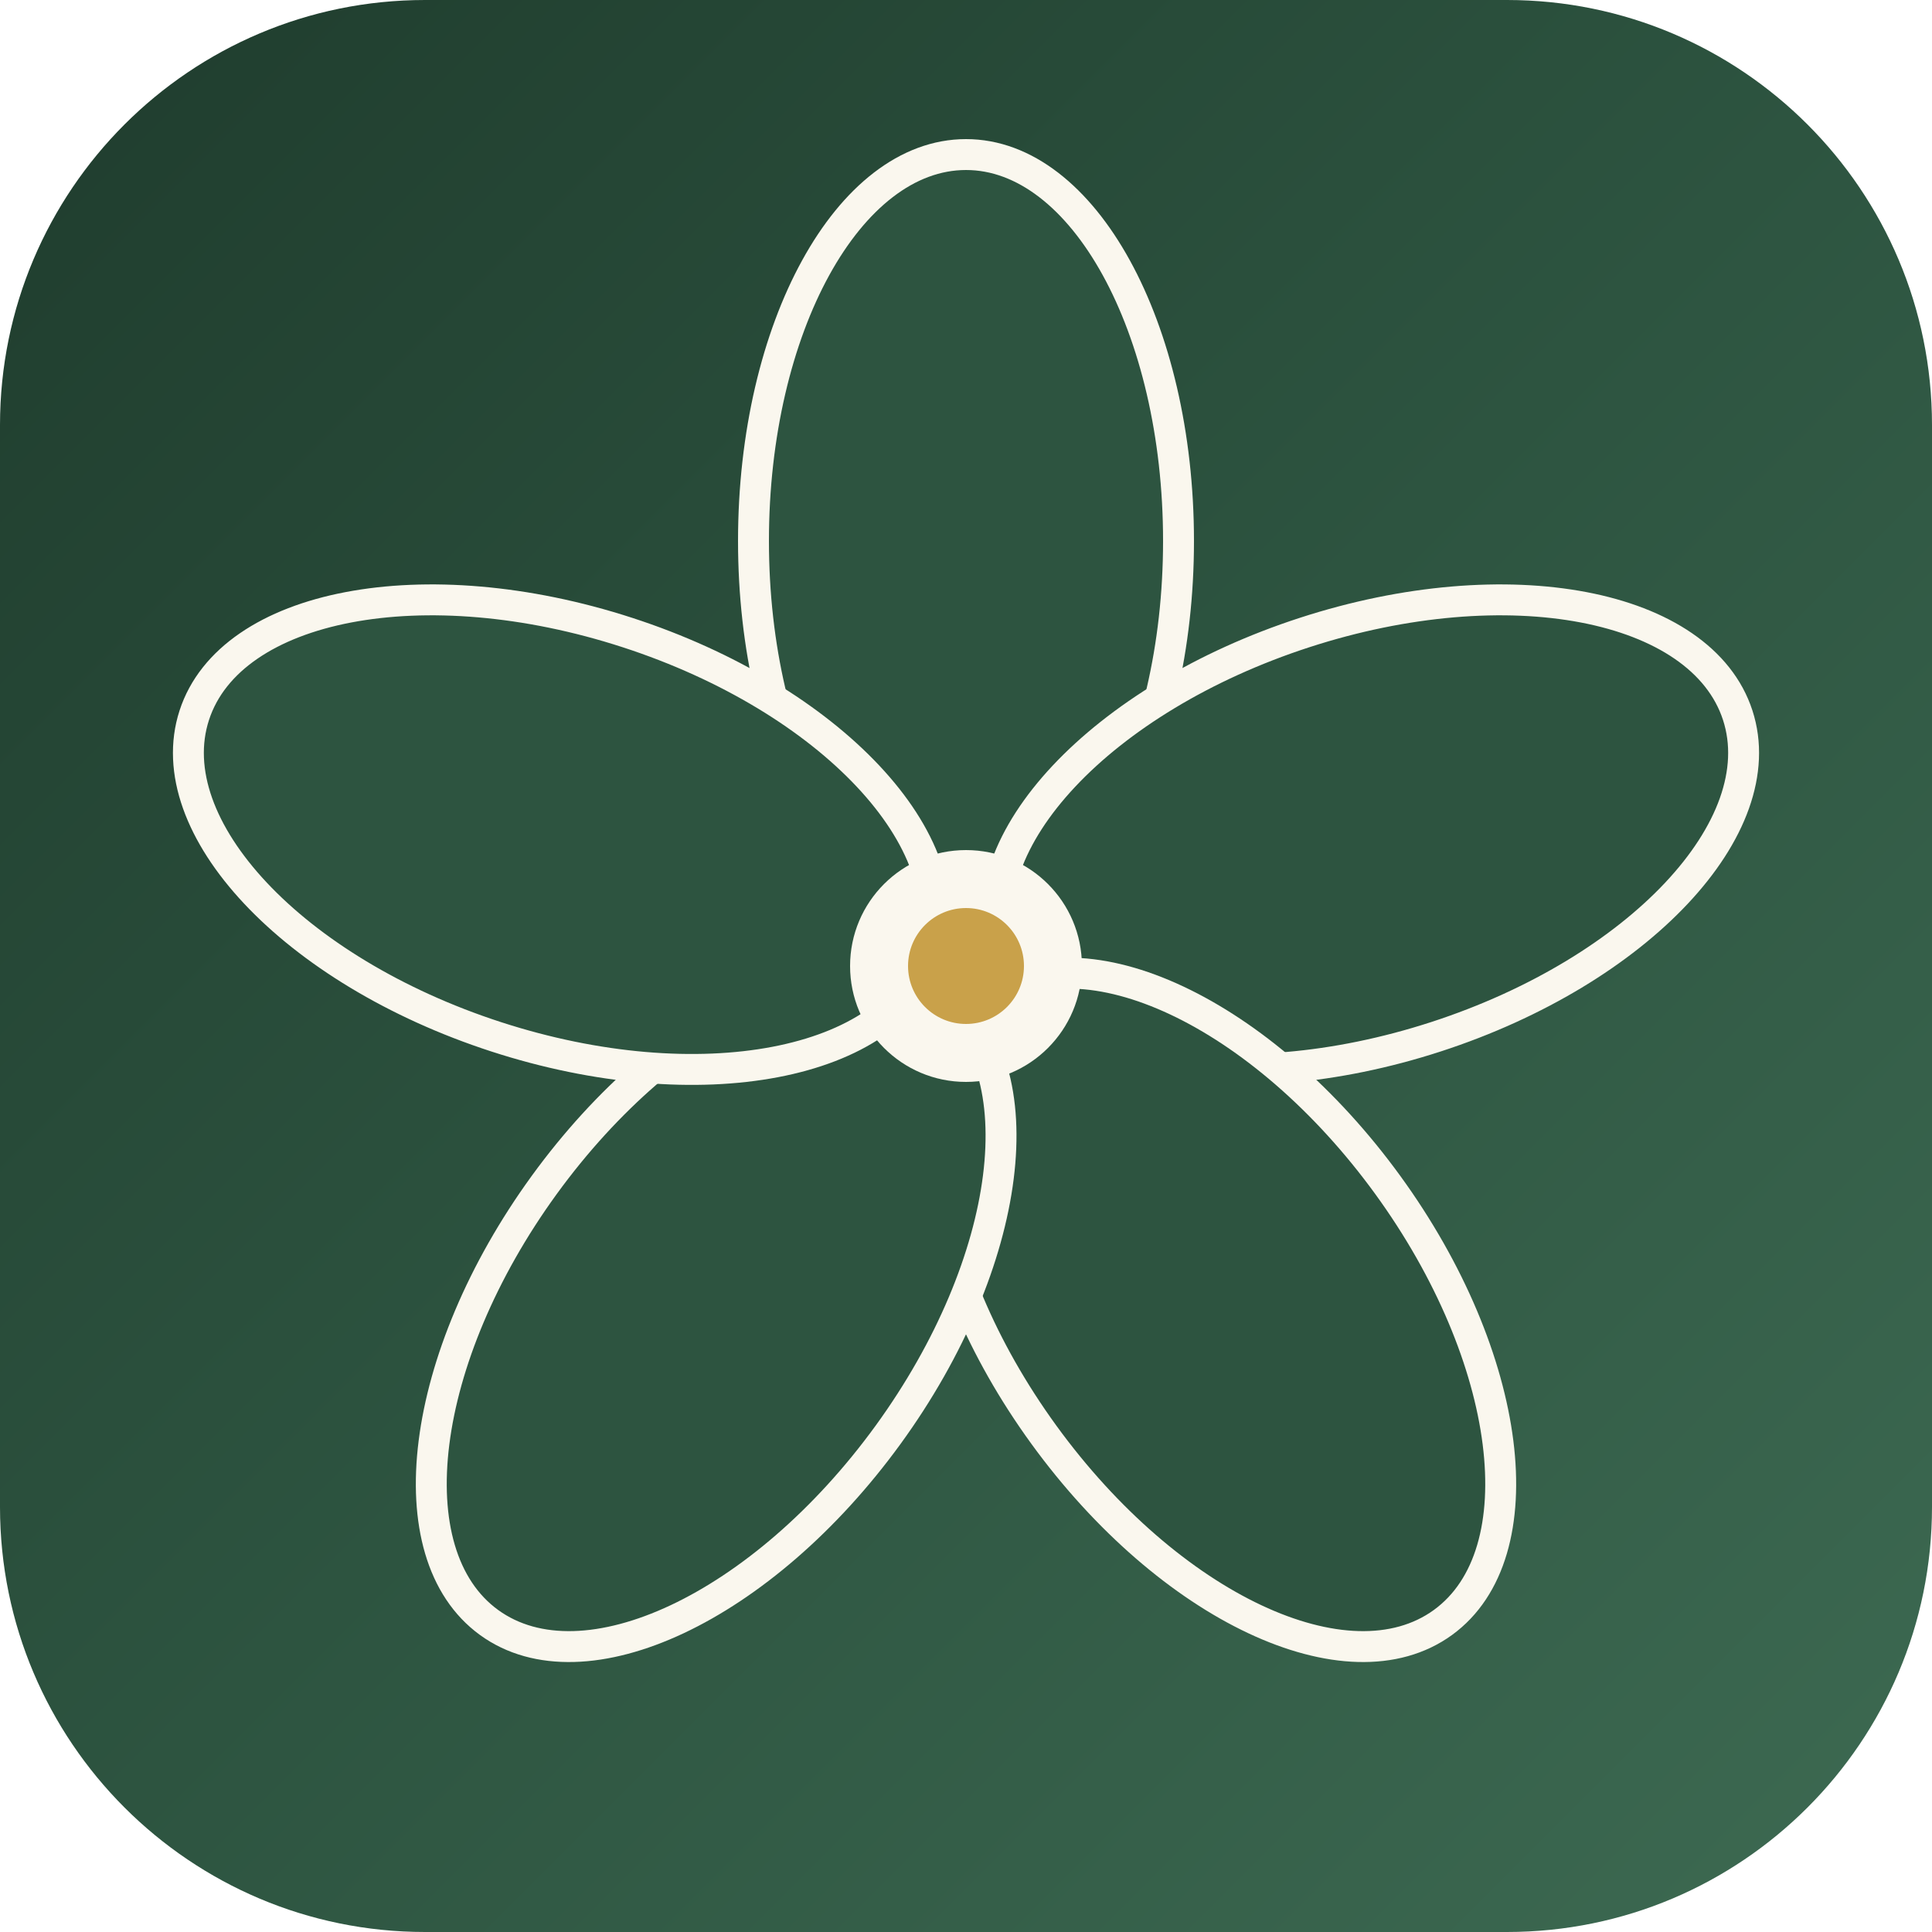
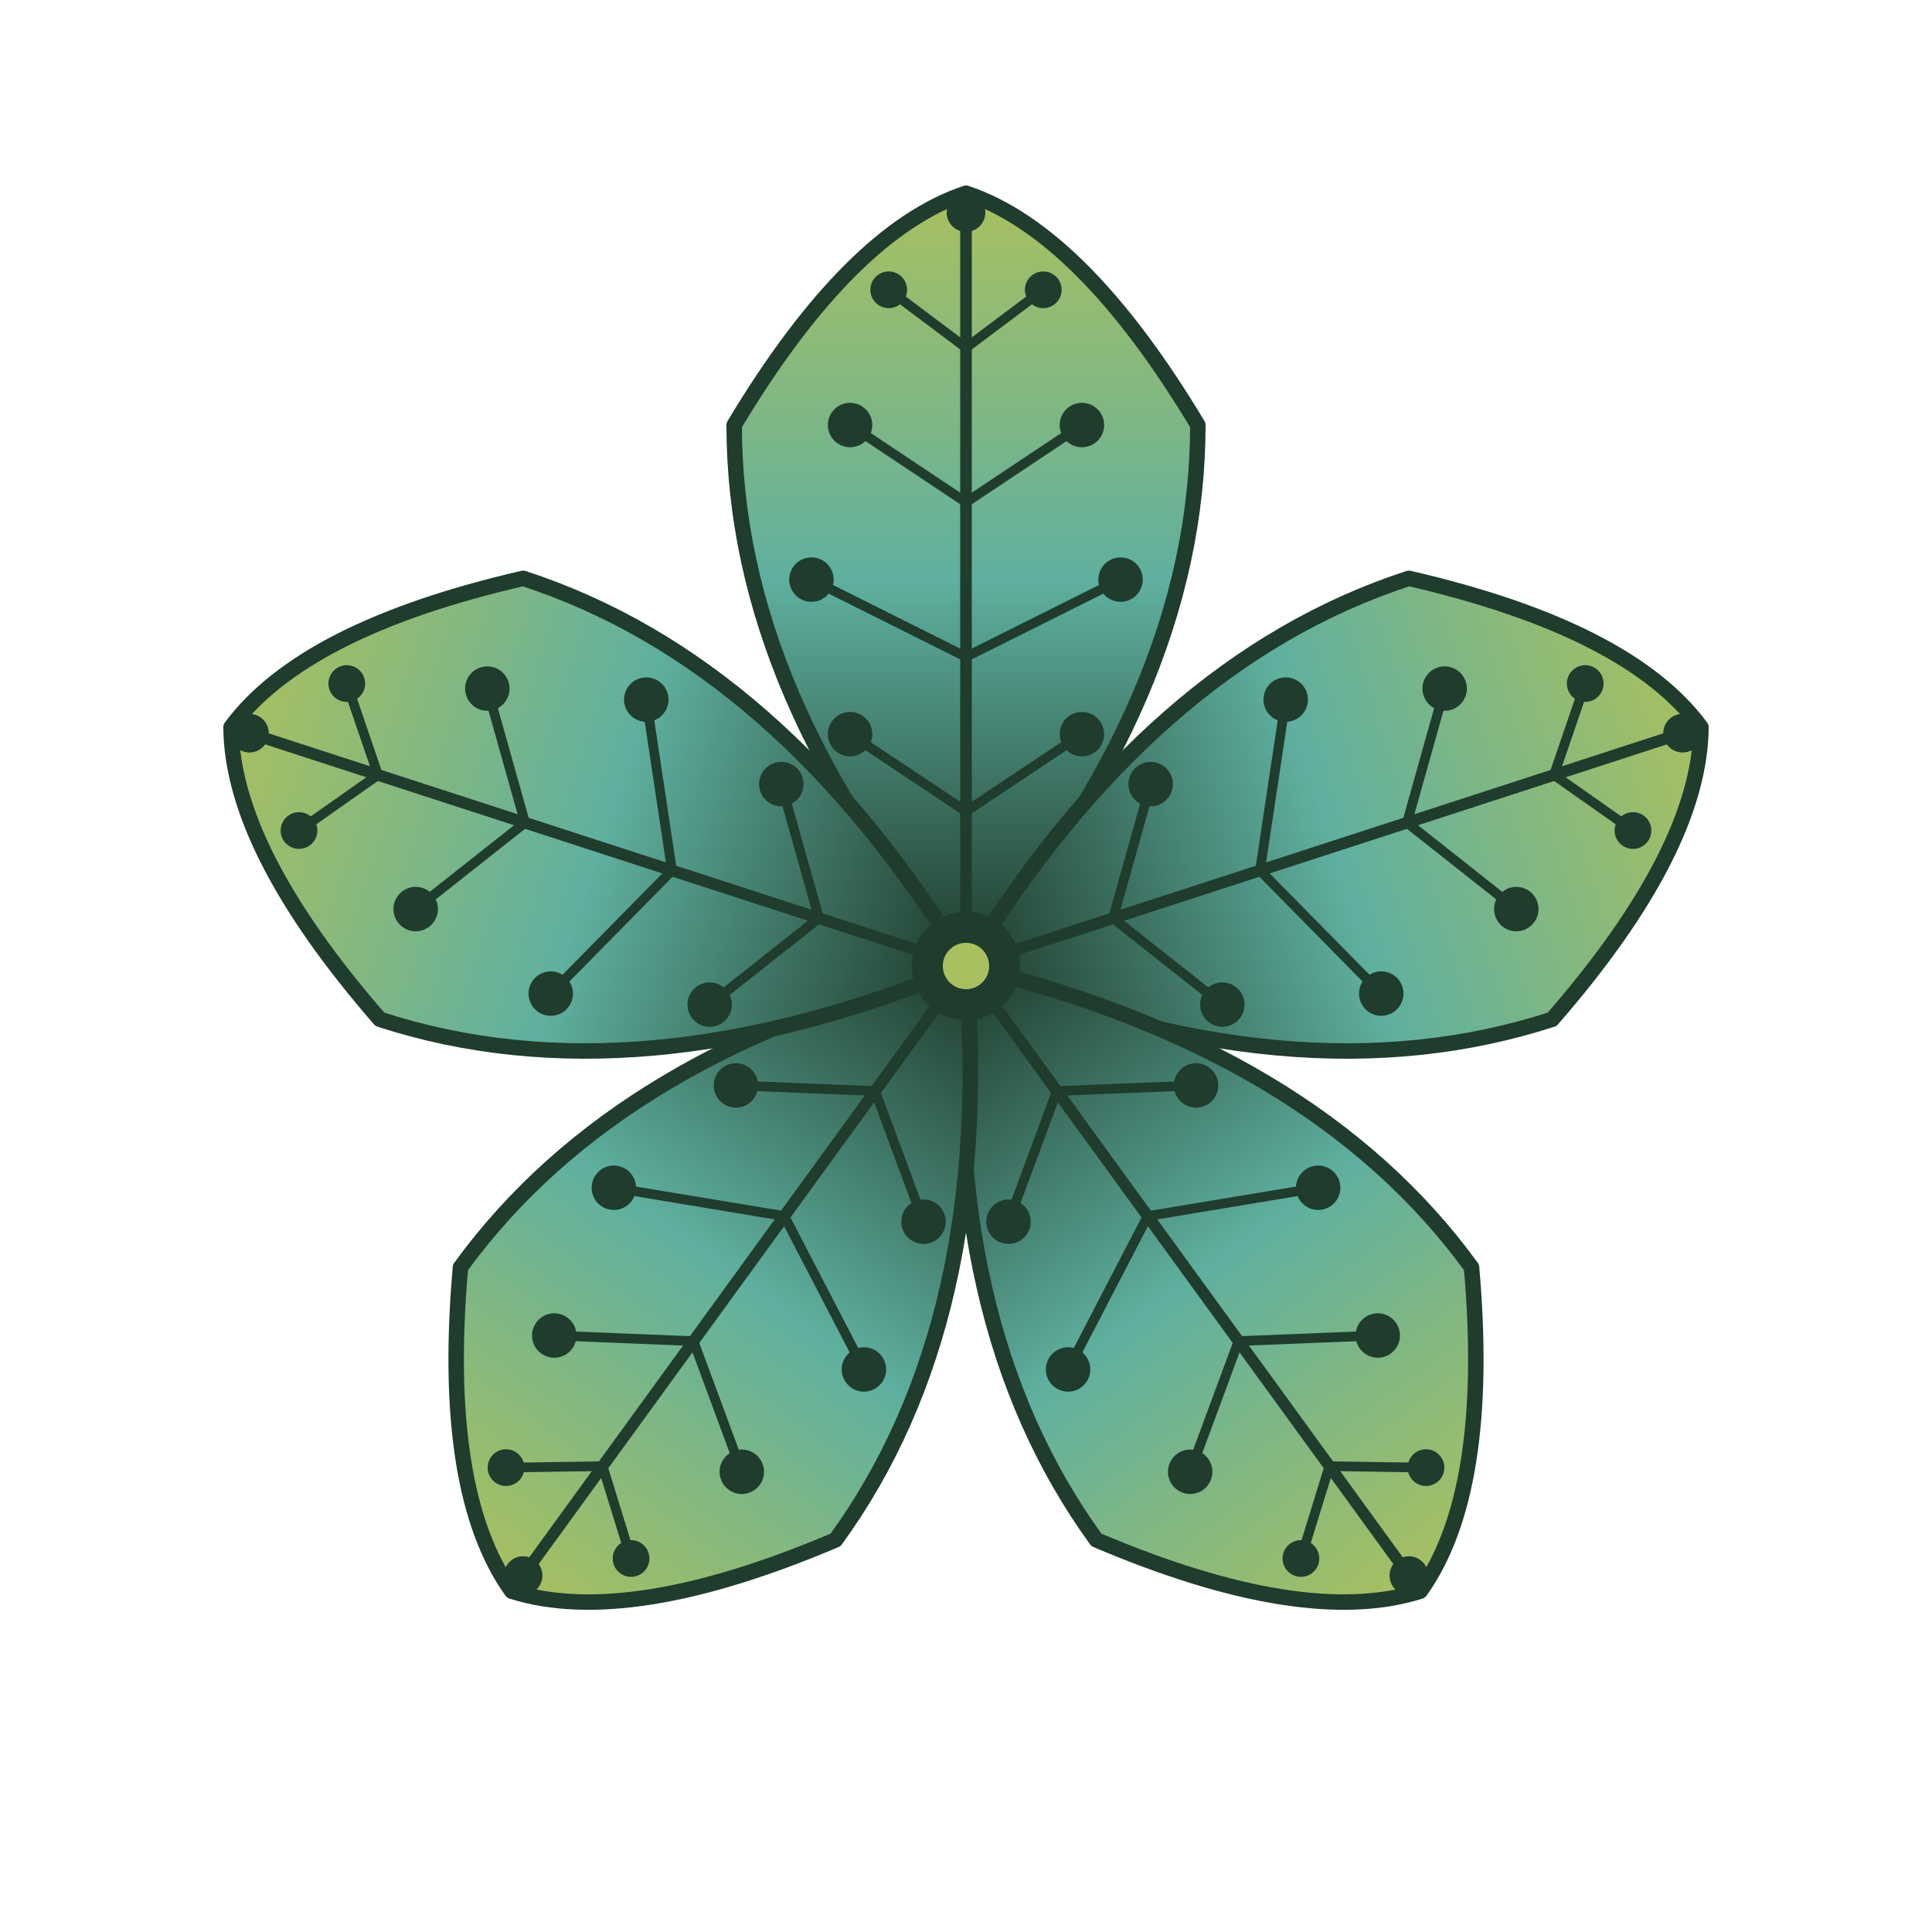
<svg xmlns="http://www.w3.org/2000/svg" viewBox="0 0 100 100" width="100" height="100">
  <defs>
-     <linearGradient id="bg" x1="0" y1="0" x2="100" y2="100" gradientUnits="userSpaceOnUse">
+     <linearGradient id="bg" x1="50%" y1="100%" x2="50%" y2="0%">
      <stop offset="0%" stop-color="#1F3C2D" />
-       <stop offset="50%" stop-color="#2D5440" />
-       <stop offset="100%" stop-color="#3D6A52" />
-     </linearGradient>
-     <linearGradient id="bloom" x1="0" y1="0" x2="100" y2="100" gradientUnits="userSpaceOnUse">
-       <stop offset="0%" stop-color="#2D5440" />
      <stop offset="50%" stop-color="#5FB0A0" />
      <stop offset="100%" stop-color="#A8C060" />
    </linearGradient>
+     <g id="leaf">
+       <path d="M50 50 Q38 36 38 22 Q44 12 50 10 Q56 12 62 22 Q62 36 50 50 Z" fill="url(#bg)" stroke="#1F3C2D" stroke-width="0.8" stroke-linejoin="round" />
+       <line x1="50" y1="48" x2="50" y2="12" stroke="#1F3C2D" stroke-width="0.6" stroke-linecap="round" />
+       <g stroke="#1F3C2D" stroke-width="0.5" stroke-linecap="round" fill="#1F3C2D">
+         <line x1="50" y1="42" x2="44" y2="38" />
+         <circle cx="44" cy="38" r="0.9" />
+         <line x1="50" y1="42" x2="56" y2="38" />
+         <circle cx="56" cy="38" r="0.9" />
+         <line x1="50" y1="34" x2="42" y2="30" />
+         <circle cx="42" cy="30" r="0.9" />
+         <line x1="50" y1="34" x2="58" y2="30" />
+         <circle cx="58" cy="30" r="0.9" />
+         <line x1="50" y1="26" x2="44" y2="22" />
+         <circle cx="44" cy="22" r="0.9" />
+         <line x1="50" y1="26" x2="56" y2="22" />
+         <circle cx="56" cy="22" r="0.9" />
+         <line x1="50" y1="18" x2="46" y2="15" />
+         <circle cx="46" cy="15" r="0.7" />
+         <line x1="50" y1="18" x2="54" y2="15" />
+         <circle cx="54" cy="15" r="0.7" />
+       </g>
+       <circle cx="50" cy="11" r="1" fill="#1F3C2D" />
+     </g>
  </defs>
-   <rect width="100" height="100" rx="22" fill="url(#bg)" />
-   <g transform="translate(50 50)">
-     <g fill="url(#bloom)" stroke="#FAF7EE" stroke-width="1.6" stroke-linejoin="round">
-       <ellipse cx="0" cy="-22" rx="11" ry="20" />
-       <g transform="rotate(72)">
-         <ellipse cx="0" cy="-22" rx="11" ry="20" />
-       </g>
-       <g transform="rotate(144)">
-         <ellipse cx="0" cy="-22" rx="11" ry="20" />
-       </g>
-       <g transform="rotate(216)">
-         <ellipse cx="0" cy="-22" rx="11" ry="20" />
-       </g>
-       <g transform="rotate(288)">
-         <ellipse cx="0" cy="-22" rx="11" ry="20" />
-       </g>
-     </g>
-     <circle r="6" fill="#FAF7EE" />
-     <circle r="3" fill="#C9A14A" />
-   </g>
+   <use href="#leaf" transform="rotate(0 50 50)" />
+   <use href="#leaf" transform="rotate(72 50 50)" />
+   <use href="#leaf" transform="rotate(144 50 50)" />
+   <use href="#leaf" transform="rotate(216 50 50)" />
+   <use href="#leaf" transform="rotate(288 50 50)" />
+   <circle cx="50" cy="50" r="2.8" fill="#1F3C2D" />
+   <circle cx="50" cy="50" r="1.2" fill="#A8C060" />
</svg>
